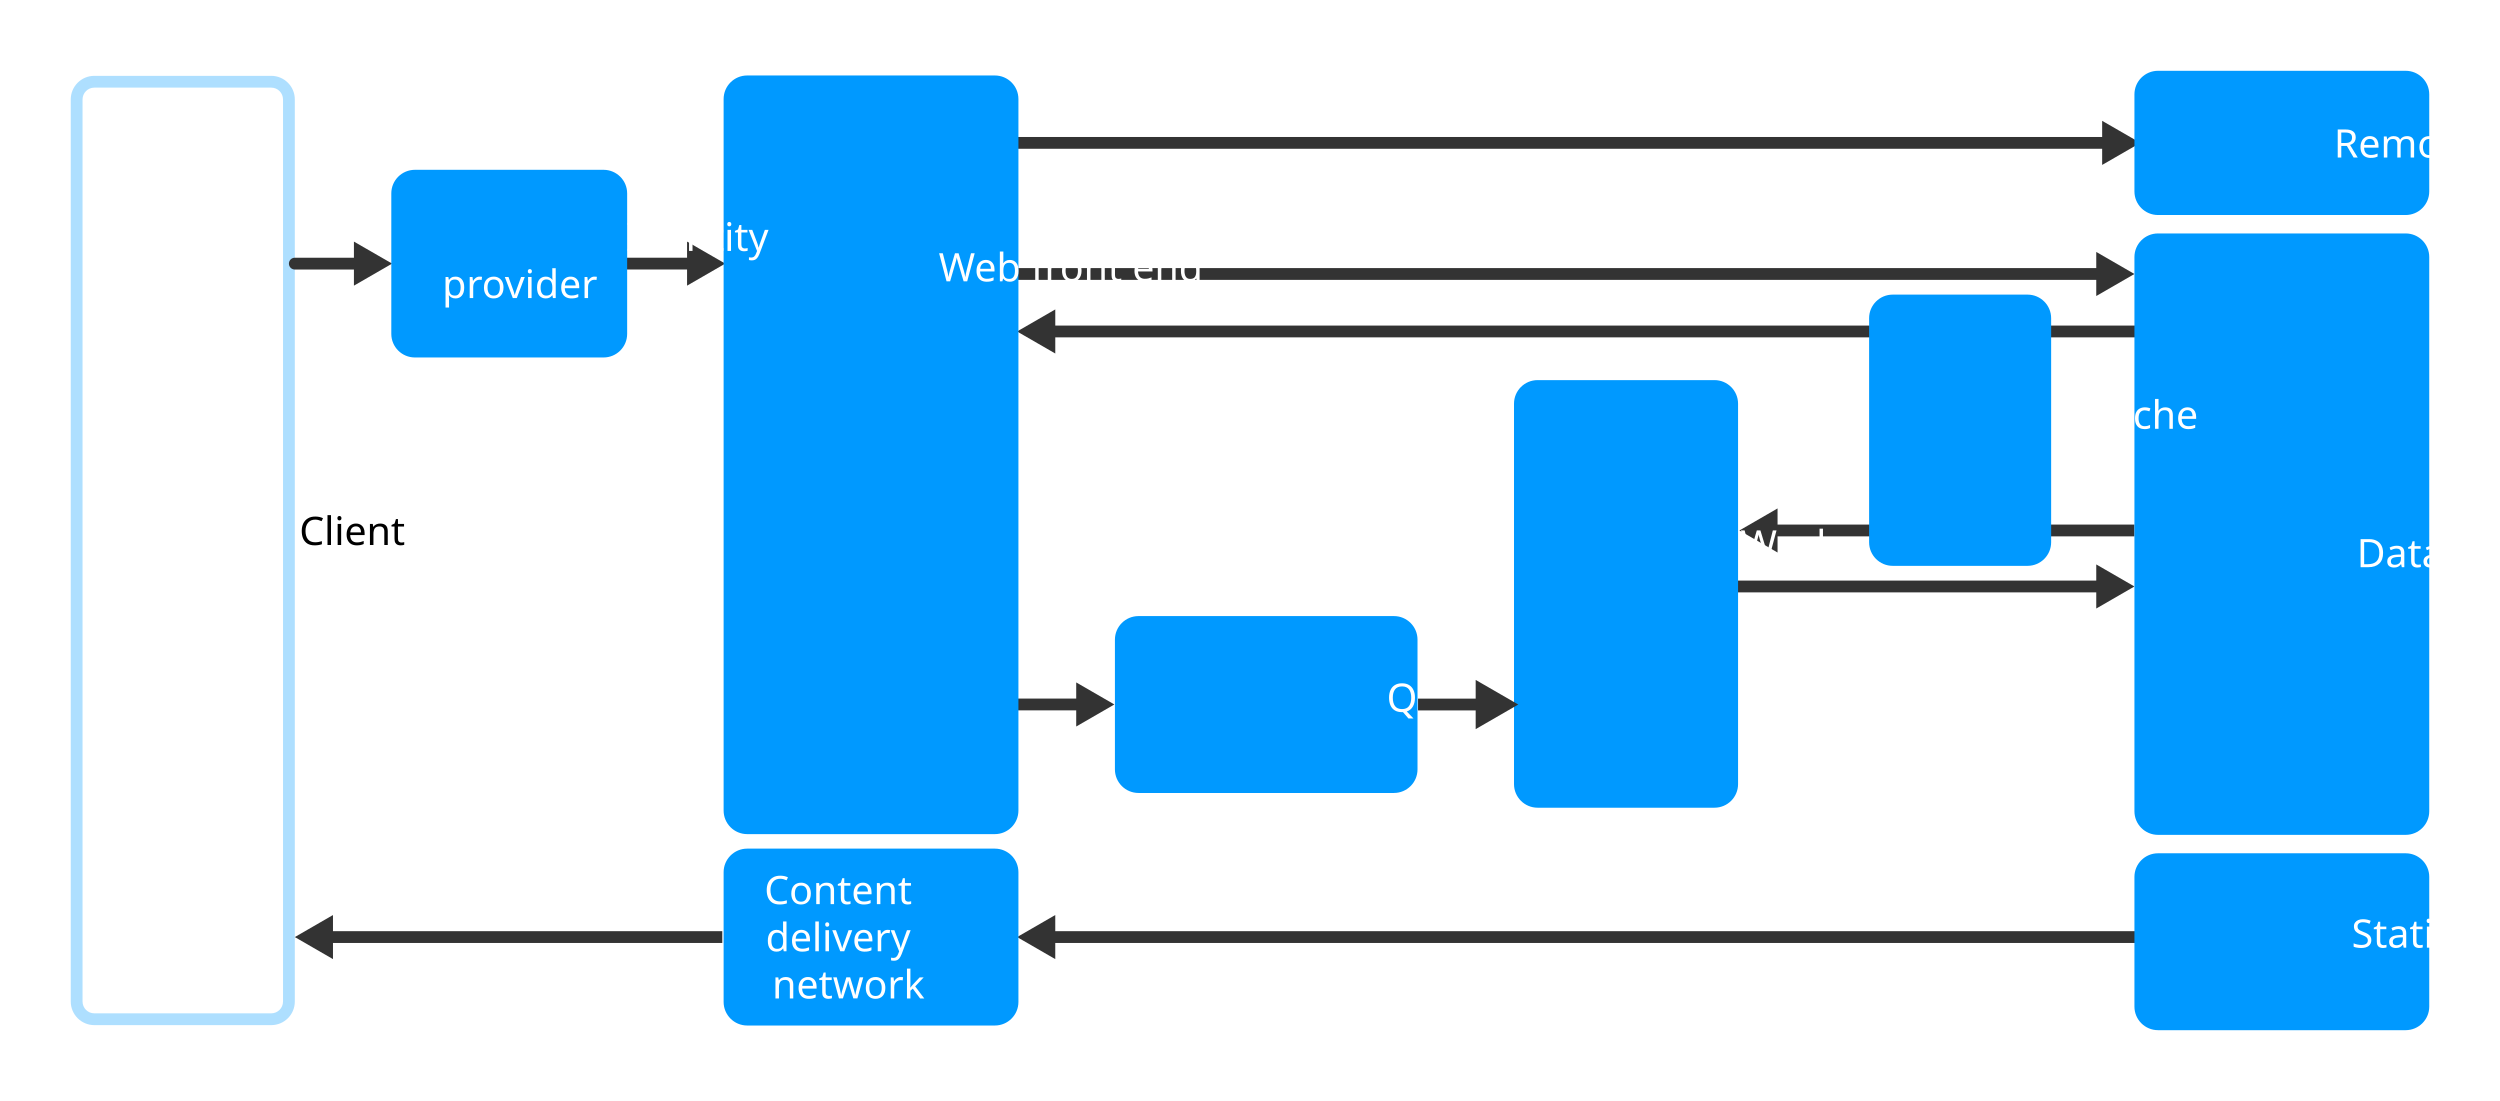
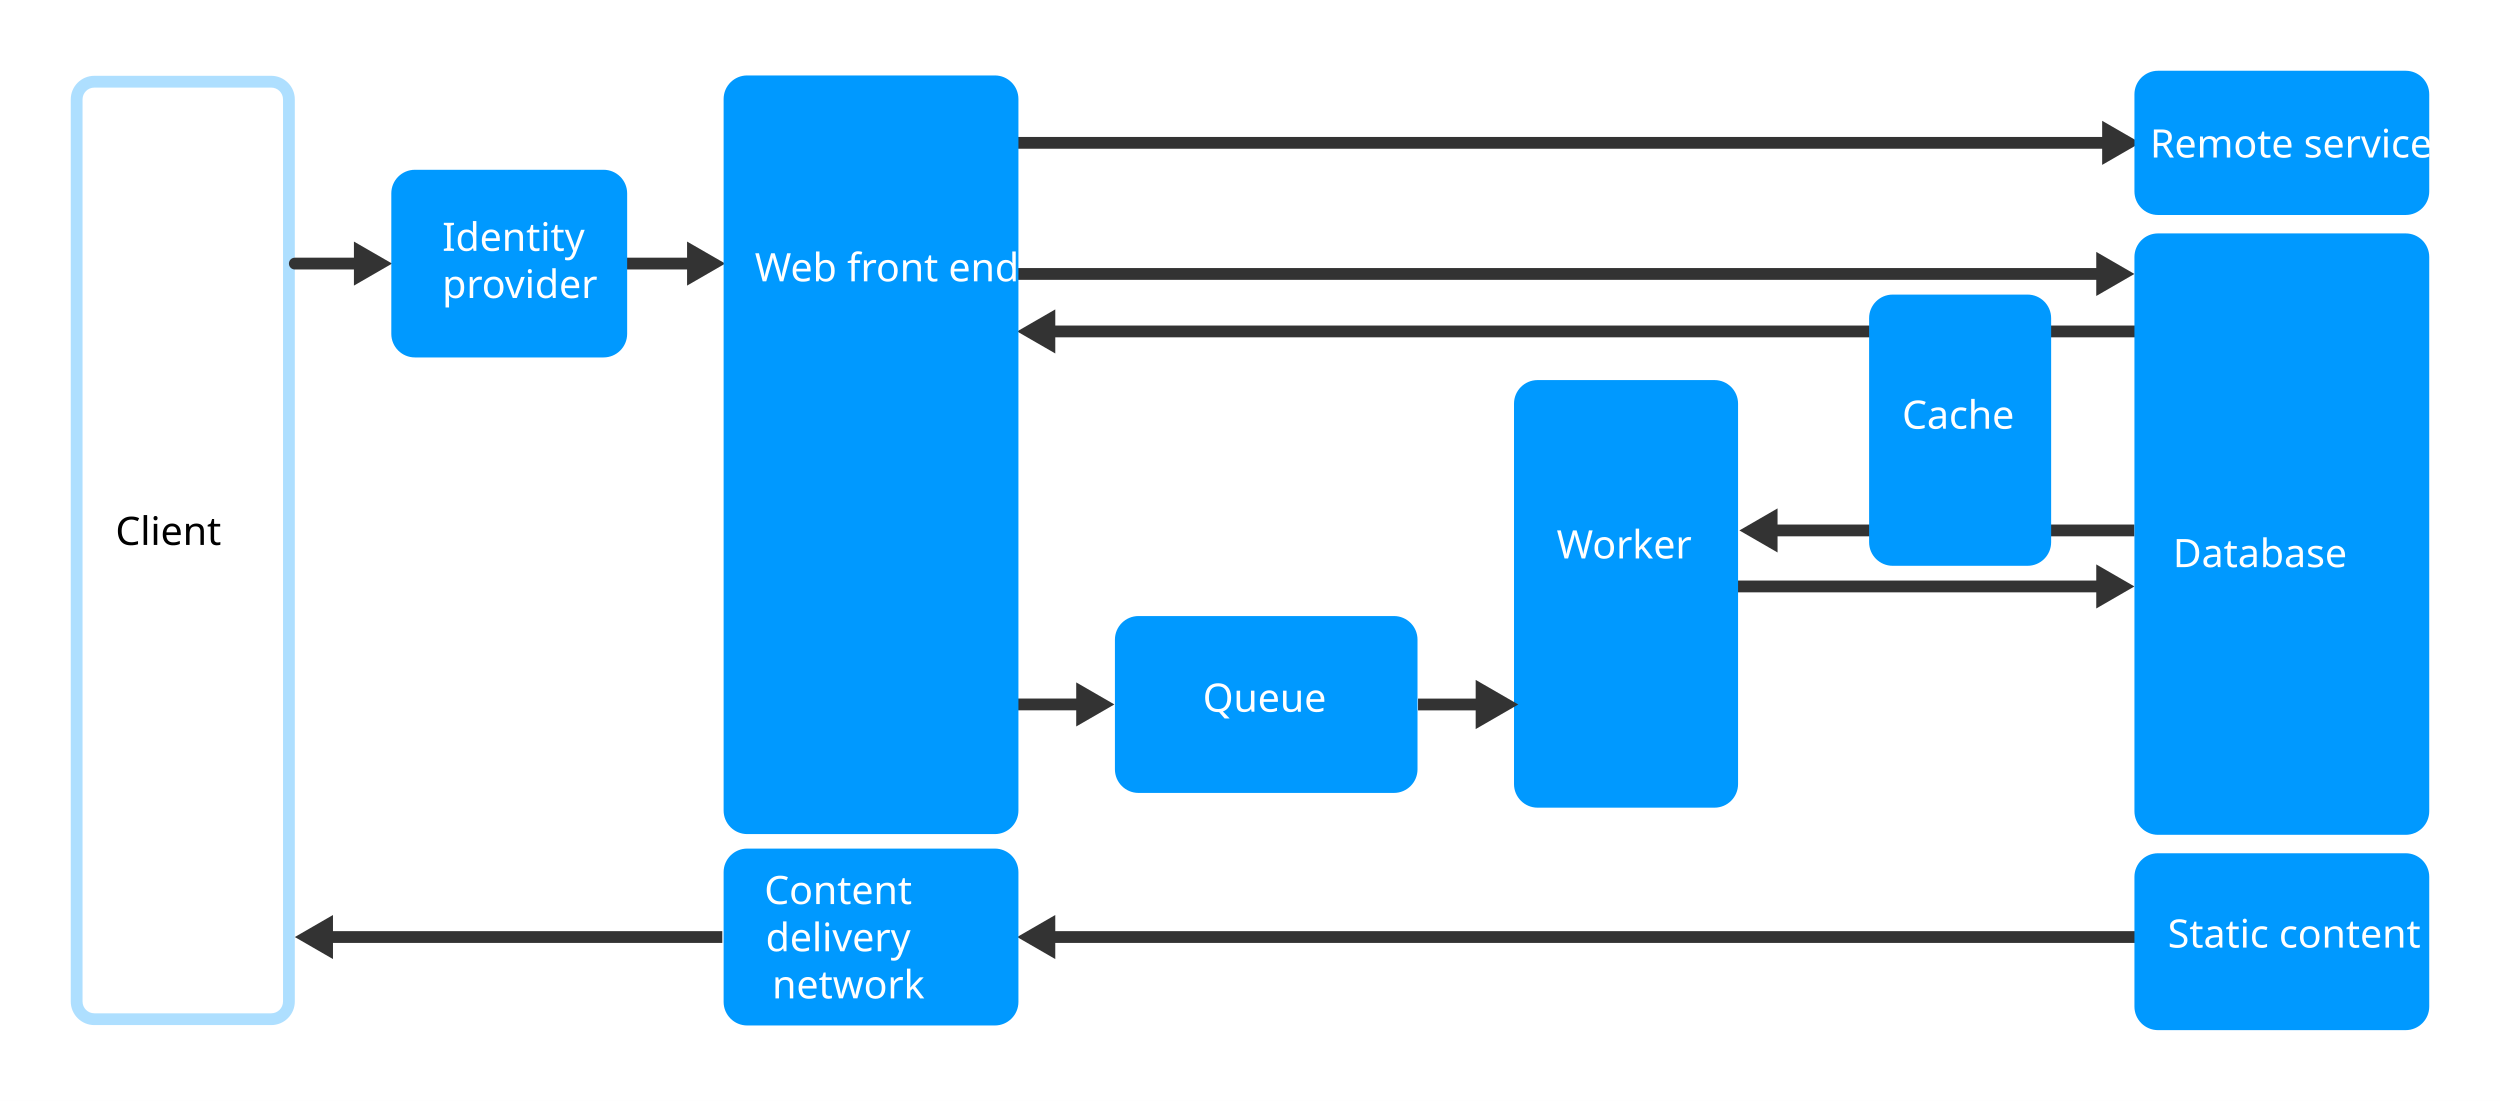
- <svg xmlns="http://www.w3.org/2000/svg" xmlns:ns1="http://schemas.microsoft.com/visio/2003/SVGExtensions/" width="8.833in" height="3.89in" viewBox="0 0 636 280.073" xml:space="preserve" color-interpolation-filters="sRGB" class="st14">
-   <ns1:documentProperties ns1:langID="1033" />
-   <style type="text/css">
- 	
- 		.st1 {fill:#ffffff;stroke:none;stroke-linecap:round;stroke-linejoin:round;stroke-width:0.75}
- 		.st2 {fill:none}
- 		.st3 {stroke:#333333;stroke-linecap:butt;stroke-width:3}
- 		.st4 {fill:#333333;stroke:none;stroke-linecap:butt;stroke-width:0.75}
- 		.st5 {fill:#0099ff;stroke:none;stroke-linecap:butt;stroke-width:0.75}
- 		.st6 {fill:none;stroke:none;stroke-linecap:butt;stroke-width:0.75}
- 		.st7 {fill:#ffffff;font-family:'Segoe UI';font-size:0.833em}
- 		.st8 {fill:#aedfff;stroke:none;stroke-linecap:butt;stroke-width:0.75}
- 		.st9 {fill:#000000;font-family:'Segoe UI';font-size:0.833em}
- 		.st10 {stroke:none;stroke-linecap:butt;stroke-width:0.75}
- 		.st11 {fill:#333333;stroke:#333333;stroke-linecap:butt;stroke-width:0.75}
- 		.st12 {font-size:1em}
- 		.st13 {stroke:#333333;stroke-linecap:round;stroke-linejoin:round;stroke-width:3}
- 		.st14 {fill:none;fill-rule:evenodd;font-size:12px;overflow:visible;stroke-linecap:square;stroke-miterlimit:3}
- 	
- 	</style>
-   <g ns1:mID="10" ns1:index="1" ns1:groupContext="backgroundPage">
-     <ns1:userDefs>
-       <ns1:ud ns1:nameU="msvVisioCreated" ns1:prompt="" ns1:val="VT0(0):26" />
-     </ns1:userDefs>
-     <ns1:pageProperties width="8.333" height="3.39" ns1:drawingScale="1" ns1:pageScale="1" ns1:drawingUnits="19" ns1:shadowOffsetX="8.99999" ns1:shadowOffsetY="-8.99999" />
-     <g id="shape1-1" ns1:mID="1" ns1:groupContext="shape">
-       <ns1:userDefs>
-         <ns1:ud ns1:nameU="Background" ns1:val="VT0(0):26" />
-         <ns1:ud ns1:nameU="visVersion" ns1:val="VT0(15):26" />
-         <ns1:ud ns1:nameU="msvShapeCategories" ns1:prompt="" ns1:val="VT4(DoNotContain)" />
-         <ns1:ud ns1:nameU="msvVisioCreated" ns1:prompt="" ns1:val="VT0(0):26" />
-       </ns1:userDefs>
-       <rect x="0" y="0" width="636" height="280.073" class="st1" />
+ <svg xmlns="http://www.w3.org/2000/svg" width="848" height="373.43" class="st14" color-interpolation-filters="sRGB" viewBox="0 0 636 280.073" xml:space="preserve">
+   <style type="text/css">.st1{fill:#fff;stroke:none;stroke-linecap:round;stroke-linejoin:round;stroke-width:.75}.st2{fill:none}.st3{stroke:#333;stroke-width:3}.st3,.st4,.st5,.st6{stroke-linecap:butt}.st4{fill:#333}.st4,.st5,.st6{stroke:none;stroke-width:.75}.st5{fill:#09f}.st6{fill:none}.st7{fill:#fff;font-family:'Segoe UI';font-size:.833em}.st8{fill:#aedfff;stroke:none;stroke-linecap:butt;stroke-width:.75}.st9{fill:#000;font-family:'Segoe UI';font-size:.833em}.st10,.st11{stroke:none;stroke-linecap:butt;stroke-width:.75}.st11{fill:#333;stroke:#333}.st12{font-size:1em}.st13{stroke:#333;stroke-linecap:round;stroke-linejoin:round;stroke-width:3}.st14{fill:none;fill-rule:evenodd;font-size:12px;overflow:visible;stroke-linecap:square;stroke-miterlimit:3}</style>
+   <g>
+     <g id="shape1-1">
+       <rect width="636" height="280.073" x="0" y="0" class="st1" />
    </g>
  </g>
-   <g ns1:mID="0" ns1:index="2" ns1:groupContext="foregroundPage" transform="translate(18,18)">
-     <ns1:pageProperties ns1:drawingScale="1" ns1:pageScale="1" ns1:drawingUnits="19" ns1:shadowOffsetX="8.99999" ns1:shadowOffsetY="-8.99999" />
-     <ns1:layer ns1:name="Connector" ns1:index="0" />
-     <g id="shape1-3" ns1:mID="1" ns1:groupContext="shape" transform="translate(432.57,-127.128)">
+   <g transform="translate(18,18)">
+     <g id="shape1-3" transform="translate(432.57,-127.128)">
      <path d="M0 244.07 L92.43 244.07 L0 244.07 Z" class="st2" />
      <path d="M0 244.07 L92.43 244.07" class="st3" />
    </g>
-     <g id="shape2-6" ns1:mID="2" ns1:groupContext="shape" transform="translate(424.5,-121.518)">
+     <g id="shape2-6" transform="translate(424.5,-121.518)">
      <path d="M9.71 244.07 L0 238.46 L9.71 232.85 L9.71 244.07 Z" class="st4" />
    </g>
-     <g id="shape3-8" ns1:mID="3" ns1:groupContext="shape" transform="translate(248.82,-23.688)">
+     <g id="shape3-8" transform="translate(248.82,-23.688)">
      <path d="M0 244.07 L278.43 244.07 L0 244.07 Z" class="st2" />
      <path d="M0 244.07 L278.43 244.07" class="st3" />
    </g>
-     <g id="shape4-11" ns1:mID="4" ns1:groupContext="shape" transform="translate(240.75,-18.078)">
+     <g id="shape4-11" transform="translate(240.75,-18.078)">
      <path d="M9.71 244.07 L0 238.46 L9.71 232.85 L9.71 244.07 Z" class="st4" />
    </g>
-     <g id="shape5-13" ns1:mID="5" ns1:groupContext="shape" transform="translate(423,-112.878)">
+     <g id="shape5-13" transform="translate(423,-112.878)">
      <path d="M0 244.07 L93.93 244.07 L0 244.07 Z" class="st2" />
      <path d="M0 244.07 L93.93 244.07" class="st3" />
    </g>
-     <g id="shape6-16" ns1:mID="6" ns1:groupContext="shape" transform="translate(515.287,-107.268)">
+     <g id="shape6-16" transform="translate(515.287,-107.268)">
      <path d="M0 244.07 L9.71 238.46 L0 232.85 L0 244.07 Z" class="st4" />
    </g>
-     <g id="shape7-18" ns1:mID="7" ns1:groupContext="shape" transform="translate(248.82,-177.753)">
+     <g id="shape7-18" transform="translate(248.82,-177.753)">
      <path d="M0 244.07 L280.69 244.07 L0 244.07 Z" class="st2" />
      <path d="M0 244.07 L280.69 244.07" class="st3" />
    </g>
-     <g id="shape8-21" ns1:mID="8" ns1:groupContext="shape" transform="translate(240.743,-172.143)">
+     <g id="shape8-21" transform="translate(240.743,-172.143)">
      <path d="M9.72 244.07 L0 238.46 L9.72 232.85 L9.72 244.07 Z" class="st4" />
    </g>
-     <g id="shape9-23" ns1:mID="9" ns1:groupContext="shape" transform="translate(240.75,-192.378)">
+     <g id="shape9-23" transform="translate(240.75,-192.378)">
      <path d="M0 244.07 L276.18 244.07 L0 244.07 Z" class="st2" />
      <path d="M0 244.07 L276.18 244.07" class="st3" />
    </g>
-     <g id="shape10-26" ns1:mID="10" ns1:groupContext="shape" transform="translate(515.287,-186.768)">
+     <g id="shape10-26" transform="translate(515.287,-186.768)">
      <path d="M0 244.07 L9.71 238.46 L0 232.85 L0 244.07 Z" class="st4" />
    </g>
-     <g id="shape11-28" ns1:mID="11" ns1:groupContext="shape" transform="translate(240.743,-225.73)">
+     <g id="shape11-28" transform="translate(240.743,-225.73)">
      <path d="M0 244.07 L277.69 244.07 L0 244.07 Z" class="st2" />
      <path d="M0 244.07 L277.69 244.07" class="st3" />
    </g>
-     <g id="shape12-31" ns1:mID="12" ns1:groupContext="shape" transform="translate(516.788,-220.12)">
+     <g id="shape12-31" transform="translate(516.788,-220.12)">
      <path d="M0 244.07 L9.72 238.46 L0 232.85 L0 244.07 Z" class="st4" />
    </g>
-     <g id="shape13-33" ns1:mID="13" ns1:groupContext="shape" transform="translate(141,-195.018)">
+     <g id="shape13-33" transform="translate(141,-195.018)">
      <path d="M0 244.07 L17.43 244.07 L0 244.07 Z" class="st2" />
      <path d="M0 244.07 L17.43 244.07" class="st3" />
    </g>
-     <g id="shape14-36" ns1:mID="14" ns1:groupContext="shape" transform="translate(156.788,-189.408)">
+     <g id="shape14-36" transform="translate(156.788,-189.408)">
      <path d="M0 244.07 L9.71 238.46 L0 232.86 L0 244.07 Z" class="st4" />
    </g>
-     <g id="shape15-38" ns1:mID="15" ns1:groupContext="shape" transform="translate(367.163,-56.598)">
-       <path d="M-0 238.07 A6 6 -180 0 0 6 244.07 L51 244.07 A6 6 -180 0 0 57 238.07 L57 141.29 A6        6 -180 0 0 51 135.29 L6 135.29 A6 6 -180 0 0 0 141.29 L0 238.07 Z" class="st5" />
+     <g id="shape15-38" transform="translate(367.163,-56.598)">
+       <path d="M-0 238.07 A6 6 -180 0 0 6 244.07 L51 244.07 A6 6 -180 0 0 57 238.07 L57 141.29 A6 6 -180 0 0 51 135.29 L6 135.29 A6 6 -180 0 0 0 141.29 L0 238.07 Z" class="st5" />
    </g>
-     <g id="shape16-40" ns1:mID="16" ns1:groupContext="shape" transform="translate(378,-117)">
-       <ns1:userDefs />
-       <ns1:textBlock ns1:margins="rect(0,0,0,0)" />
-       <ns1:textRect cx="22.5" cy="238.073" width="45" height="12" />
-       <rect x="0" y="232.073" width="45" height="12" class="st6" />
-       <text x="-0" y="241.07" class="st7" ns1:langID="1033">
-         <ns1:paragraph />
-         <ns1:tabList />Worker</text>
+     <g id="shape16-40" transform="translate(378,-117)">
+       <rect width="45" height="12" x="0" y="232.073" class="st6" />
+       <text x="0" y="241.07" class="st7">Worker</text>
    </g>
-     <g id="shape17-43" ns1:mID="17" ns1:groupContext="shape" transform="translate(0.000125828,-1.2855)">
-       <path d="M51 5.57 A3 3 0 0 1 54 8.57 L54 238.07 A3 3 0 0 1 51 241.07 L6 241.07 A3 3 0 0 1 3 238.07 L3 8.57 A3 3 0 0 1        6 5.57 L51 5.57 ZM51 2.57 L6 2.57 A6 6 -180 0 0 -0 8.57 L0 238.07 A6 6 -180 0 0 6 244.07 L51 244.07 A6 6        -180 0 0 57 238.07 L57 8.57 A6 6 -180 0 0 51 2.57 Z" class="st8" />
+     <g id="shape17-43" transform="translate(0.000125828,-1.2855)">
+       <path d="M51 5.57 A3 3 0 0 1 54 8.57 L54 238.07 A3 3 0 0 1 51 241.07 L6 241.07 A3 3 0 0 1 3 238.07 L3 8.57 A3 3 0 0 1 6 5.57 L51 5.57 ZM51 2.57 L6 2.57 A6 6 -180 0 0 -0 8.57 L0 238.07 A6 6 -180 0 0 6 244.07 L51 244.07 A6 6 -180 0 0 57 238.07 L57 8.57 A6 6 -180 0 0 51 2.57 Z" class="st8" />
    </g>
-     <g id="shape18-45" ns1:mID="18" ns1:groupContext="shape" transform="translate(11.3901,-120.435)">
-       <ns1:userDefs />
-       <ns1:textBlock ns1:margins="rect(0,0,0,0)" />
-       <ns1:textRect cx="30.025" cy="238.073" width="60.06" height="12" />
-       <rect x="0" y="232.073" width="60.05" height="12" class="st6" />
-       <text x="-0.01" y="241.07" class="st9" ns1:langID="1033">
-         <ns1:paragraph />
-         <ns1:tabList />Client</text>
+     <g id="shape18-45" transform="translate(11.3901,-120.435)">
+       <rect width="60.05" height="12" x="0" y="232.073" class="st6" />
+       <text x="-.01" y="241.07" class="st9">Client</text>
    </g>
-     <g id="shape19-48" ns1:mID="19" ns1:groupContext="shape" transform="translate(55.5001,-195.018)">
+     <g id="shape19-48" transform="translate(55.5001,-195.018)">
      <path d="M0 244.07 L18.18 244.07 L0 244.07 Z" class="st2" />
      <path d="M0 244.07 L18.18 244.07" class="st10" />
    </g>
-     <g id="shape20-51" ns1:mID="20" ns1:groupContext="shape" transform="translate(72.0376,-189.408)">
+     <g id="shape20-51" transform="translate(72.0376,-189.408)">
      <path d="M0 244.07 L9.71 238.46 L0 232.86 L0 244.07 Z" class="st4" />
    </g>
-     <g id="shape21-53" ns1:mID="21" ns1:groupContext="shape" transform="translate(240.75,-82.8629)">
+     <g id="shape21-53" transform="translate(240.75,-82.8629)">
      <path d="M0 244.07 L16.68 244.07 L0 244.07 Z" class="st2" />
      <path d="M0 244.07 L16.68 244.07" class="st3" />
    </g>
-     <g id="shape22-56" ns1:mID="22" ns1:groupContext="shape" transform="translate(255.788,-77.2529)">
+     <g id="shape22-56" transform="translate(255.788,-77.2529)">
      <path d="M0 244.07 L9.71 238.46 L0 232.85 L0 244.07 Z" class="st4" />
    </g>
-     <g id="shape23-58" ns1:mID="23" ns1:groupContext="shape" transform="translate(525,-207.378)">
-       <path d="M-0 238.07 A6 6 -180 0 0 6 244.07 L69 244.07 A6 6 -180 0 0 75 238.07 L75 213.38 A6        6 -180 0 0 69 207.38 L6 207.38 A6 6 -180 0 0 0 213.38 L0 238.07 Z" class="st5" />
+     <g id="shape23-58" transform="translate(525,-207.378)">
+       <path d="M-0 238.07 A6 6 -180 0 0 6 244.07 L69 244.07 A6 6 -180 0 0 75 238.07 L75 213.38 A6 6 -180 0 0 69 207.38 L6 207.38 A6 6 -180 0 0 0 213.38 L0 238.07 Z" class="st5" />
    </g>
-     <g id="shape24-60" ns1:mID="24" ns1:groupContext="shape" transform="translate(528.975,-219)">
-       <ns1:userDefs />
-       <ns1:textBlock ns1:margins="rect(0,0,0,0)" />
-       <ns1:textRect cx="37.012" cy="238.073" width="74.03" height="12" />
-       <rect x="0" y="232.073" width="74.025" height="12" class="st6" />
-       <text x="-0" y="241.07" class="st7" ns1:langID="1033">
-         <ns1:paragraph />
-         <ns1:tabList />Remote service</text>
+     <g id="shape24-60" transform="translate(528.975,-219)">
+       <rect width="74.025" height="12" x="0" y="232.073" class="st6" />
+       <text x="0" y="241.07" class="st7">Remote service</text>
    </g>
-     <g id="shape25-63" ns1:mID="25" ns1:groupContext="shape" transform="translate(525,-0.003)">
-       <path d="M-0 238.07 A6 6 -180 0 0 6 244.07 L69 244.07 A6 6 -180 0 0 75 238.07 L75 205.07 A6        6 -180 0 0 69 199.07 L6 199.07 A6 6 -180 0 0 0 205.07 L0 238.07 Z" class="st5" />
+     <g id="shape25-63" transform="translate(525,-0.003)">
+       <path d="M-0 238.07 A6 6 -180 0 0 6 244.07 L69 244.07 A6 6 -180 0 0 75 238.07 L75 205.07 A6 6 -180 0 0 69 199.07 L6 199.07 A6 6 -180 0 0 0 205.07 L0 238.07 Z" class="st5" />
    </g>
-     <g id="shape26-65" ns1:mID="26" ns1:groupContext="shape" transform="translate(533.475,-18)">
-       <ns1:userDefs />
-       <ns1:textBlock ns1:margins="rect(0,0,0,0)" />
-       <ns1:textRect cx="33.525" cy="238.073" width="67.05" height="12" />
-       <rect x="0" y="232.073" width="67.05" height="12" class="st6" />
-       <text x="-0" y="241.07" class="st7" ns1:langID="1033">
-         <ns1:paragraph />
-         <ns1:tabList />Static content</text>
+     <g id="shape26-65" transform="translate(533.475,-18)">
+       <rect width="67.05" height="12" x="0" y="232.073" class="st6" />
+       <text x="0" y="241.07" class="st7">Static content</text>
    </g>
-     <g id="shape27-68" ns1:mID="27" ns1:groupContext="shape" transform="translate(525,-49.6905)">
-       <path d="M0 238.07 A6 6 -180 0 0 6 244.07 L69 244.07 A6 6 -180 0 0 75 238.07 L75 97.07 A6        6 -180 0 0 69 91.07 L6 91.07 A6 6 -180 0 0 -0 97.07 L0 238.07 Z" class="st5" />
+     <g id="shape27-68" transform="translate(525,-49.6905)">
+       <path d="M0 238.07 A6 6 -180 0 0 6 244.07 L69 244.07 A6 6 -180 0 0 75 238.07 L75 97.07 A6 6 -180 0 0 69 91.07 L6 91.07 A6 6 -180 0 0 -0 97.07 L0 238.07 Z" class="st5" />
    </g>
-     <g id="shape28-70" ns1:mID="28" ns1:groupContext="shape" transform="translate(534.793,-114.788)">
-       <ns1:userDefs />
-       <ns1:textBlock ns1:margins="rect(0,0,0,0)" />
-       <ns1:textRect cx="27.354" cy="238.073" width="54.71" height="12" />
-       <rect x="0" y="232.073" width="54.708" height="12" class="st6" />
-       <text x="-0" y="241.07" class="st7" ns1:langID="1033">
-         <ns1:paragraph />
-         <ns1:tabList />Database</text>
+     <g id="shape28-70" transform="translate(534.793,-114.788)">
+       <rect width="54.708" height="12" x="0" y="232.073" class="st6" />
+       <text x="0" y="241.07" class="st7">Database</text>
    </g>
-     <g id="shape29-73" ns1:mID="29" ns1:groupContext="shape" transform="translate(265.635,-60.348)">
-       <path d="M-0 238.07 A6 6 -180 0 0 6 244.07 L70.98 244.07 A6 6 -180 0 0 76.98 238.07 L76.98 205.07        A6 6 -180 0 0 70.98 199.07 L6 199.07 A6 6 -180 0 0 -0 205.07 L0 238.07 Z" class="st5" />
+     <g id="shape29-73" transform="translate(265.635,-60.348)">
+       <path d="M-0 238.07 A6 6 -180 0 0 6 244.07 L70.98 244.07 A6 6 -180 0 0 76.98 238.07 L76.98 205.07 A6 6 -180 0 0 70.98 199.07 L6 199.07 A6 6 -180 0 0 -0 205.07 L0 238.07 Z" class="st5" />
    </g>
-     <g id="shape30-75" ns1:mID="30" ns1:groupContext="shape" transform="translate(288,-77.9999)">
-       <ns1:userDefs />
-       <ns1:textBlock ns1:margins="rect(0,0,0,0)" />
-       <ns1:textRect cx="25.025" cy="238.073" width="50.06" height="12" />
-       <rect x="0" y="232.073" width="50.05" height="12" class="st6" />
-       <text x="-0.01" y="241.07" class="st7" ns1:langID="1033">
-         <ns1:paragraph />
-         <ns1:tabList />Queue</text>
+     <g id="shape30-75" transform="translate(288,-77.9999)">
+       <rect width="50.05" height="12" x="0" y="232.073" class="st6" />
+       <text x="-.01" y="241.07" class="st7">Queue</text>
    </g>
-     <g id="shape31-78" ns1:mID="31" ns1:groupContext="shape" transform="translate(166.088,-49.878)">
-       <path d="M0 238.07 A6 6 -180 0 0 6 244.07 L69 244.07 A6 6 -180 0 0 75 238.07 L75 57.07 A6       6 -180 0 0 69 51.07 L6 51.07 A6 6 -180 0 0 0 57.07 L0 238.07 Z" class="st5" />
+     <g id="shape31-78" transform="translate(166.088,-49.878)">
+       <path d="M0 238.07 A6 6 -180 0 0 6 244.07 L69 244.07 A6 6 -180 0 0 75 238.07 L75 57.07 A6 6 -180 0 0 69 51.07 L6 51.07 A6 6 -180 0 0 0 57.07 L0 238.07 Z" class="st5" />
    </g>
-     <g id="shape32-80" ns1:mID="32" ns1:groupContext="shape" transform="translate(174.013,-187.5)">
-       <ns1:userDefs />
-       <ns1:textBlock ns1:margins="rect(0,0,0,0)" />
-       <ns1:textRect cx="31.825" cy="238.073" width="63.65" height="12" />
-       <rect x="0" y="232.073" width="63.65" height="12" class="st6" />
-       <text x="-0" y="241.07" class="st7" ns1:langID="1033">
-         <ns1:paragraph />
-         <ns1:tabList />Web front end</text>
+     <g id="shape32-80" transform="translate(174.013,-187.5)">
+       <rect width="63.65" height="12" x="0" y="232.073" class="st6" />
+       <text x="0" y="241.07" class="st7">Web front end</text>
    </g>
-     <g id="shape33-83" ns1:mID="33" ns1:groupContext="shape" transform="translate(166.088,-1.188)">
-       <path d="M-0 238.07 A6 6 -180 0 0 6 244.07 L69 244.07 A6 6 -180 0 0 75 238.07 L75 205.07 A6       6 -180 0 0 69 199.07 L6 199.07 A6 6 -180 0 0 -0 205.07 L0 238.07 Z" class="st5" />
+     <g id="shape33-83" transform="translate(166.088,-1.188)">
+       <path d="M-0 238.07 A6 6 -180 0 0 6 244.07 L69 244.07 A6 6 -180 0 0 75 238.07 L75 205.07 A6 6 -180 0 0 69 199.07 L6 199.07 A6 6 -180 0 0 -0 205.07 L0 238.07 Z" class="st5" />
    </g>
-     <g id="shape34-85" ns1:mID="34" ns1:groupContext="shape" transform="translate(192.425,-18)">
-       <ns1:userDefs />
-       <ns1:textBlock ns1:margins="rect(0,0,0,0)" />
-       <ns1:textRect cx="14.575" cy="238.073" width="29.16" height="12" />
-       <rect x="0" y="232.073" width="29.15" height="12" class="st6" />
-       <text x="14.5" y="230" class="st7" ns1:langID="1033" text-anchor="middle">
-         <ns1:paragraph />
-         <ns1:tabList />
+     <g id="shape34-85" transform="translate(192.425,-18)">
+       <rect width="29.15" height="12" x="0" y="232.073" class="st6" />
+       <text x="14.5" y="230" class="st7" text-anchor="middle">
        <tspan x="14.5" dy="0">Content</tspan>
        <tspan x="14.5" dy="12">delivery</tspan>
        <tspan x="14.5" dy="12">network</tspan>
      </text>
    </g>
-     <g id="shape35-88" ns1:mID="35" ns1:groupContext="shape" transform="translate(81.5476,-171.138)">
-       <path d="M0 238.07 A6 6 -180 0 0 6 244.07 L54 244.07 A6 6 -180 0 0 60 238.07 L60 202.33 A6        6 -180 0 0 54 196.33 L6 196.33 A6 6 -180 0 0 -0 202.33 L0 238.07 Z" class="st5" />
+     <g id="shape35-88" transform="translate(81.5476,-171.138)">
+       <path d="M0 238.07 A6 6 -180 0 0 6 244.07 L54 244.07 A6 6 -180 0 0 60 238.07 L60 202.33 A6 6 -180 0 0 54 196.33 L6 196.33 A6 6 -180 0 0 -0 202.33 L0 238.07 Z" class="st5" />
    </g>
-     <g id="shape36-90" ns1:mID="36" ns1:groupContext="shape" transform="translate(342.75,-82.8479)">
+     <g id="shape36-90" transform="translate(342.75,-82.8479)">
      <path d="M0 244.07 L16.68 244.07 L0 244.07 Z" class="st2" />
      <path d="M0 244.07 L16.68 244.07" class="st3" />
    </g>
-     <g id="shape37-93" ns1:mID="37" ns1:groupContext="shape" transform="translate(357.788,-77.2379)">
+     <g id="shape37-93" transform="translate(357.788,-77.2379)">
      <path d="M0 244.07 L9.71 238.46 L0 232.85 L0 244.07 Z" class="st11" />
    </g>
-     <g id="shape38-95" ns1:mID="38" ns1:groupContext="shape" transform="translate(65.0701,-23.688)">
+     <g id="shape38-95" transform="translate(65.0701,-23.688)">
      <path d="M0 244.07 L100.68 244.07 L0 244.07 Z" class="st2" />
      <path d="M0 244.07 L100.68 244.07" class="st3" />
    </g>
-     <g id="shape39-98" ns1:mID="39" ns1:groupContext="shape" transform="translate(57.0001,-18.078)">
+     <g id="shape39-98" transform="translate(57.0001,-18.078)">
      <path d="M9.71 244.07 L0 238.46 L9.71 232.85 L9.71 244.07 Z" class="st4" />
    </g>
-     <g id="shape40-100" ns1:mID="40" ns1:groupContext="shape" transform="translate(457.5,-118.128)">
-       <path d="M-0 238.07 A6 6 -180 0 0 6 244.07 L40.31 244.07 A6 6 -180 0 0 46.31 238.07 L46.31 181.07        A6 6 -180 0 0 40.31 175.07 L6 175.07 A6 6 -180 0 0 -0 181.07 L0 238.07 Z" class="st5" />
+     <g id="shape40-100" transform="translate(457.5,-118.128)">
+       <path d="M-0 238.07 A6 6 -180 0 0 6 244.07 L40.31 244.07 A6 6 -180 0 0 46.31 238.07 L46.31 181.07 A6 6 -180 0 0 40.31 175.07 L6 175.07 A6 6 -180 0 0 -0 181.07 L0 238.07 Z" class="st5" />
    </g>
-     <g id="shape41-102" ns1:mID="41" ns1:groupContext="shape" transform="translate(465.9,-150)">
-       <ns1:userDefs />
-       <ns1:textBlock ns1:margins="rect(0,0,0,0)" />
-       <ns1:textRect cx="15.75" cy="238.073" width="31.5" height="12" />
-       <rect x="0" y="232.073" width="31.5" height="12" class="st6" />
-       <text x="-0" y="241.07" class="st7" ns1:langID="1033">
-         <ns1:paragraph />
-         <ns1:tabList />Cache</text>
+     <g id="shape41-102" transform="translate(465.9,-150)">
+       <rect width="31.5" height="12" x="0" y="232.073" class="st6" />
+       <text x="0" y="241.07" class="st7">Cache</text>
    </g>
-     <g id="shape42-105" ns1:mID="42" ns1:groupContext="shape" transform="translate(94.5,-178.995)">
-       <ns1:userDefs />
-       <ns1:textBlock ns1:margins="rect(0,0,0,0)" />
-       <ns1:textRect cx="18.549" cy="227.82" width="37.1" height="32.505" />
-       <rect x="0" y="211.568" width="37.099" height="32.505" class="st6" />
-       <text x="-0" y="224.82" class="st7" ns1:langID="1033">
-         <ns1:paragraph />
-         <ns1:tabList />Identity <tspan x="-0" dy="1.2em" class="st12">provider</tspan>
+     <g id="shape42-105" transform="translate(94.5,-178.995)">
+       <rect width="37.099" height="32.505" x="0" y="211.568" class="st6" />
+       <text x="0" y="224.82" class="st7">Identity <tspan x="0" class="st12" dy="1.2em">provider</tspan>
      </text>
    </g>
-     <g id="shape43-109" ns1:mID="43" ns1:groupContext="shape" ns1:layerMember="0" transform="translate(56.9988,-195.014)">
+     <g id="shape43-109" transform="translate(56.9988,-195.014)">
      <path d="M15.04 244.07 L0 244.07 L15.04 244.07 Z" class="st2" />
      <path d="M15.04 244.07 L0 244.07" class="st13" />
    </g>
  </g>
</svg>
